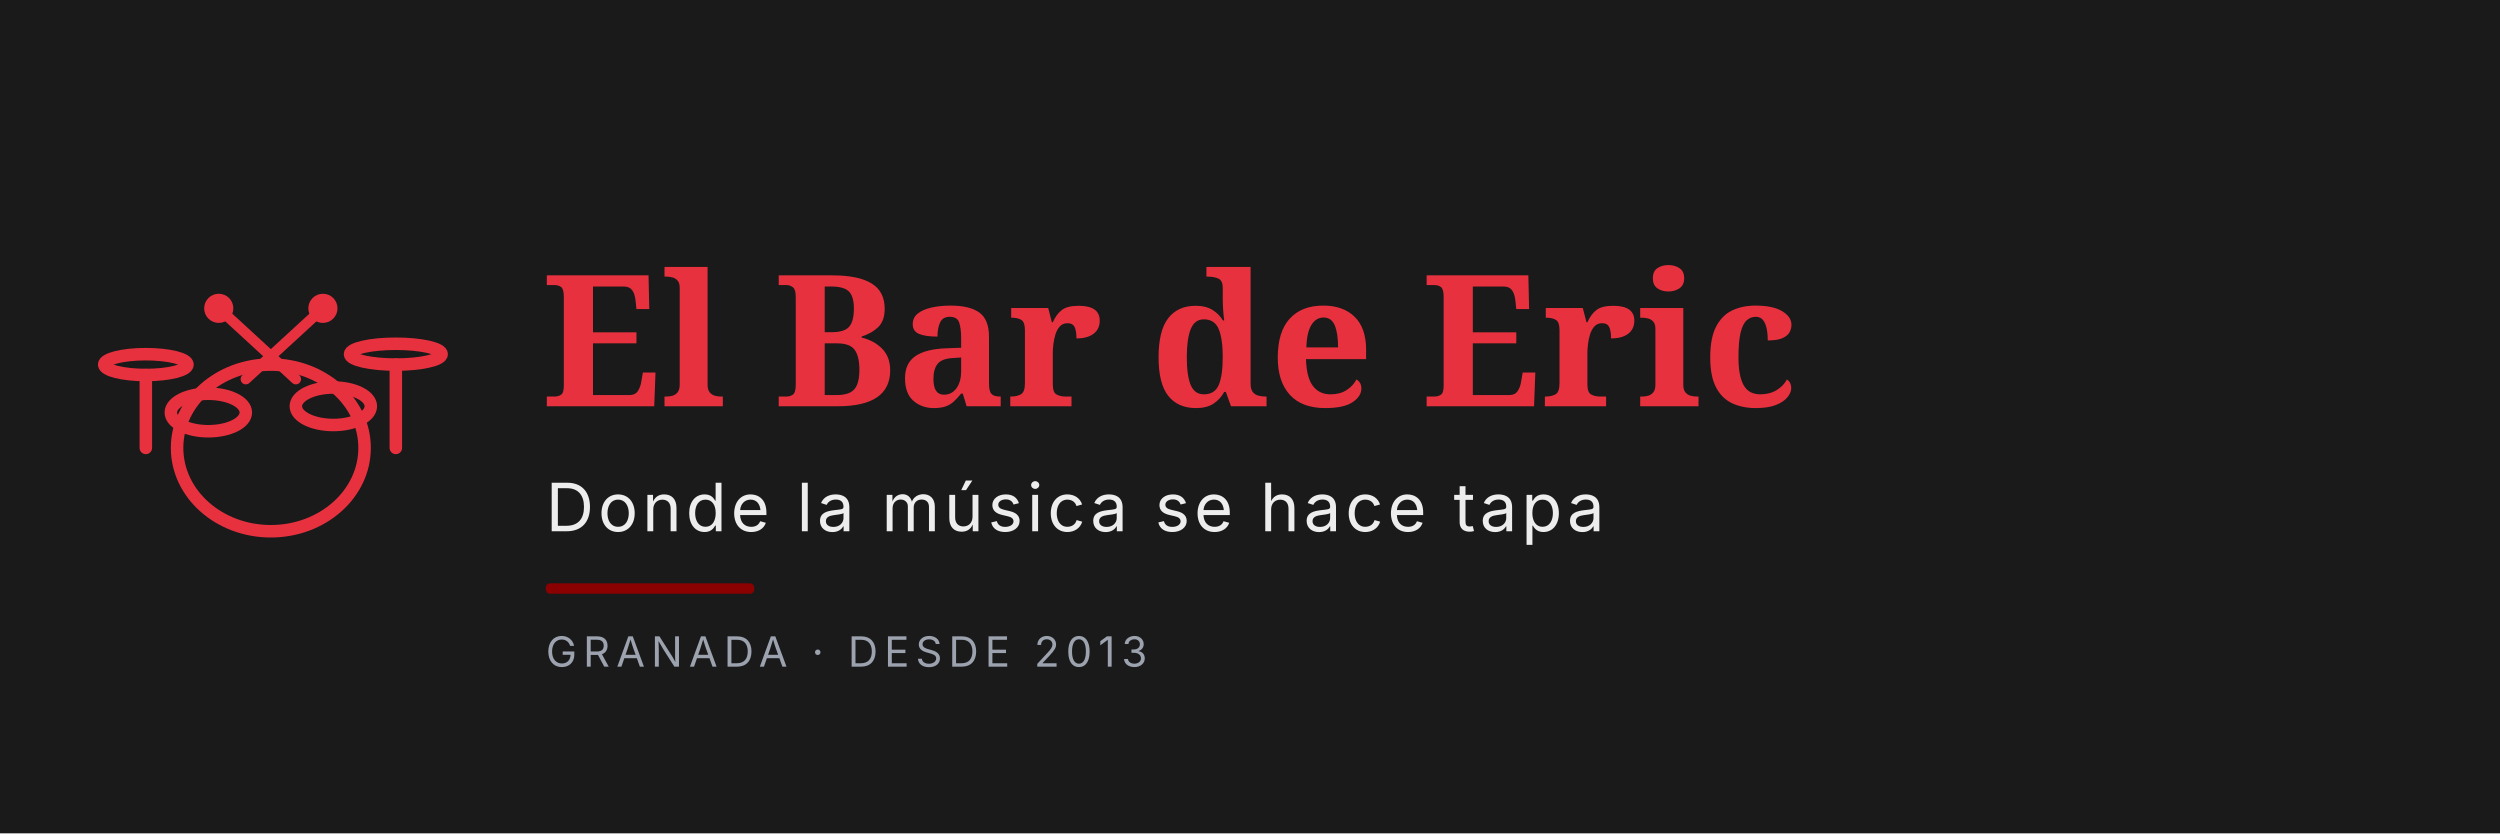
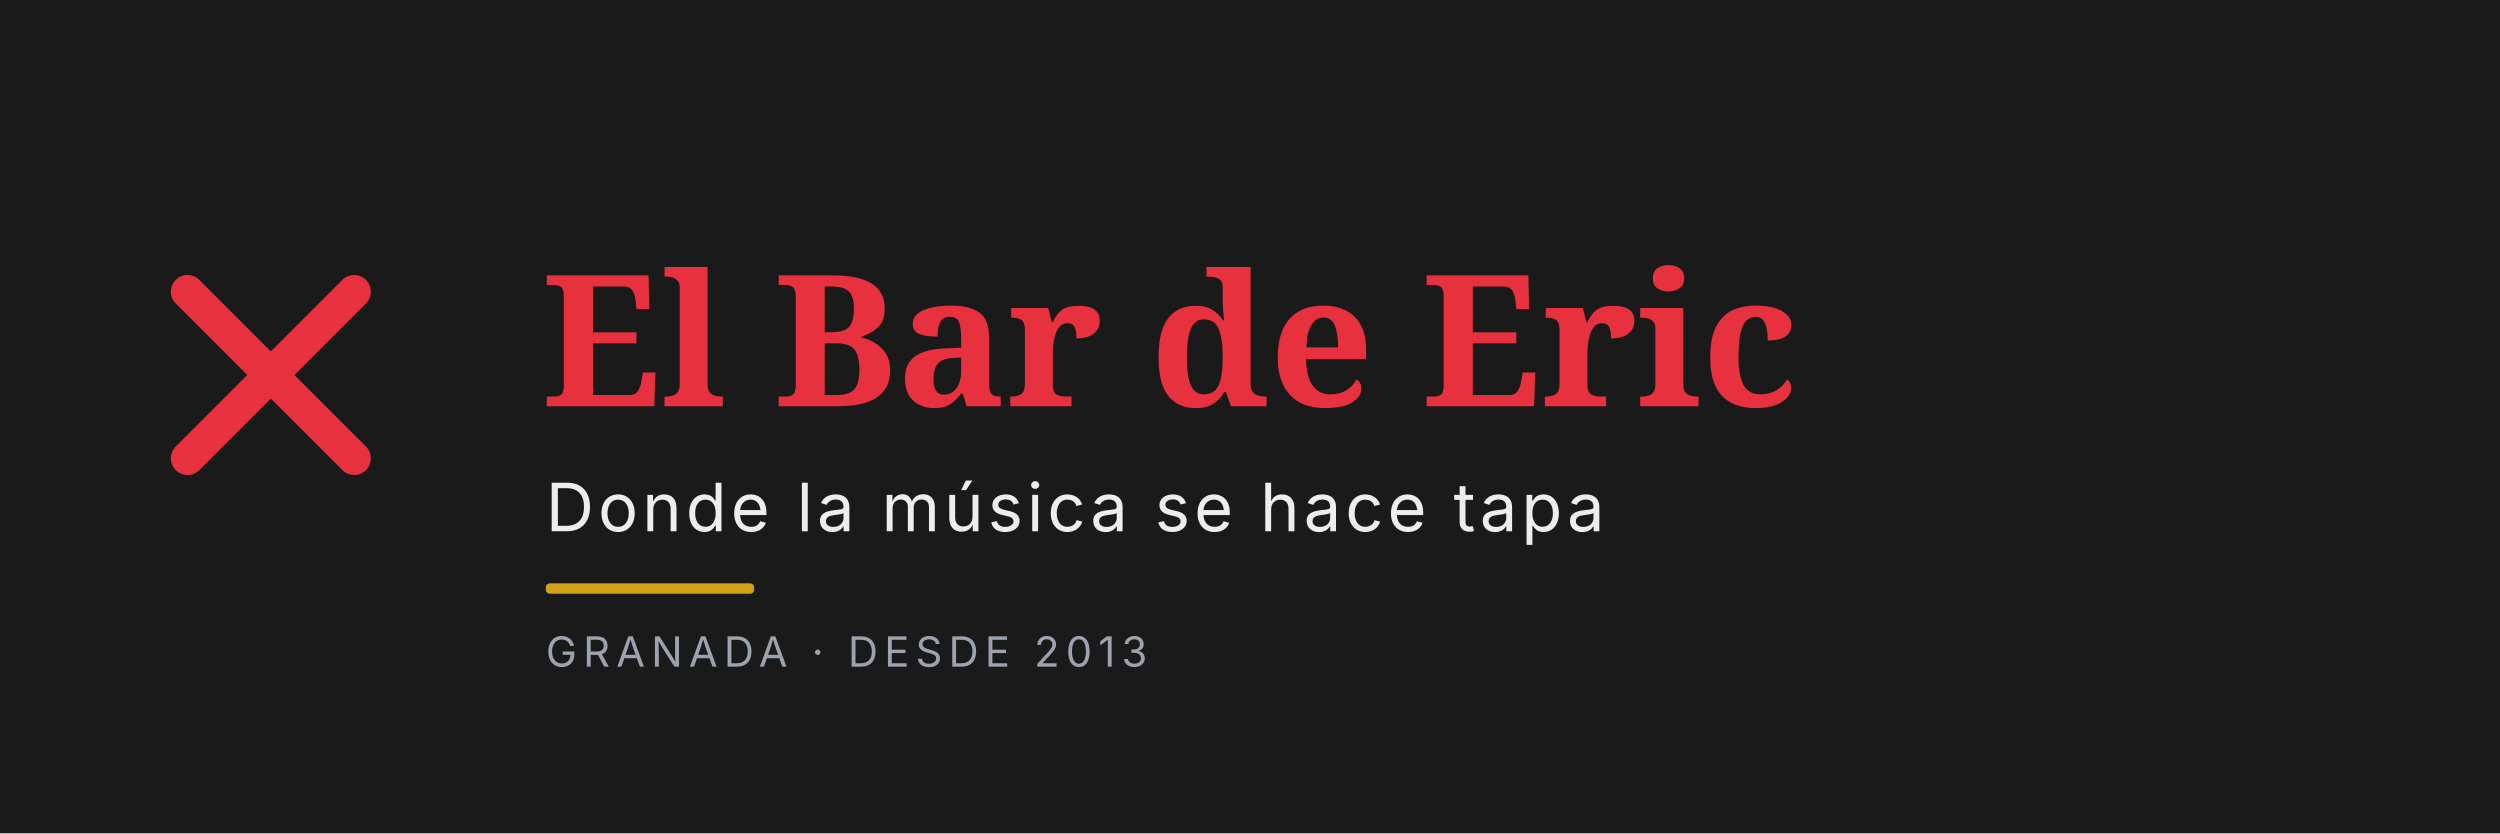
<svg xmlns="http://www.w3.org/2000/svg" width="1200" height="400" viewBox="0 0 1200 400" role="img" aria-label="El Bar de Eric">
  <rect width="1200" height="400" fill="#1a1a1a" />
-   <g transform="translate(130 190)" fill="none" stroke="#E8313F" stroke-width="6" stroke-linecap="round" stroke-linejoin="round">
-     <ellipse cx="0" cy="25" rx="45" ry="40" />
-     <ellipse cx="-60" cy="-15" rx="20" ry="5" />
-     <line x1="-60" y1="-10" x2="-60" y2="25" />
-     <ellipse cx="60" cy="-20" rx="22" ry="5" />
-     <line x1="60" y1="-15" x2="60" y2="25" />
-     <ellipse cx="-30" cy="8" rx="18" ry="9" />
-     <ellipse cx="30" cy="5" rx="18" ry="9" />
-     <line x1="-25" y1="-42" x2="12" y2="-8" stroke-width="5" />
-     <line x1="25" y1="-42" x2="-12" y2="-8" stroke-width="5" />
-     <circle cx="-25" cy="-42" r="4" fill="#E8313F" />
-     <circle cx="25" cy="-42" r="4" fill="#E8313F" />
+   <g transform="translate(130 180)" stroke="#E8313F" stroke-width="16" stroke-linecap="round">
+     <line x1="-40" y1="-40" x2="40" y2="40" />
+     <line x1="40" y1="-40" x2="-40" y2="40" />
  </g>
  <text x="260" y="195" font-family="Georgia, 'Playfair Display', serif" font-weight="700" font-size="88" fill="#E8313F">El Bar de Eric</text>
  <text x="262" y="255" font-family="Inter, Arial, sans-serif" font-size="32" letter-spacing="2" fill="#ededed">Donde la música se hace tapa</text>
-   <rect x="262" y="280" width="100" height="5" rx="2" fill="#8B0000" />
+   <rect x="262" y="280" width="100" height="5" rx="2" fill="#D4A017" />
  <text x="262" y="320" font-family="Inter, Arial, sans-serif" font-size="20" letter-spacing="3" fill="#9CA3AF">GRANADA · DESDE 2013</text>
</svg>
